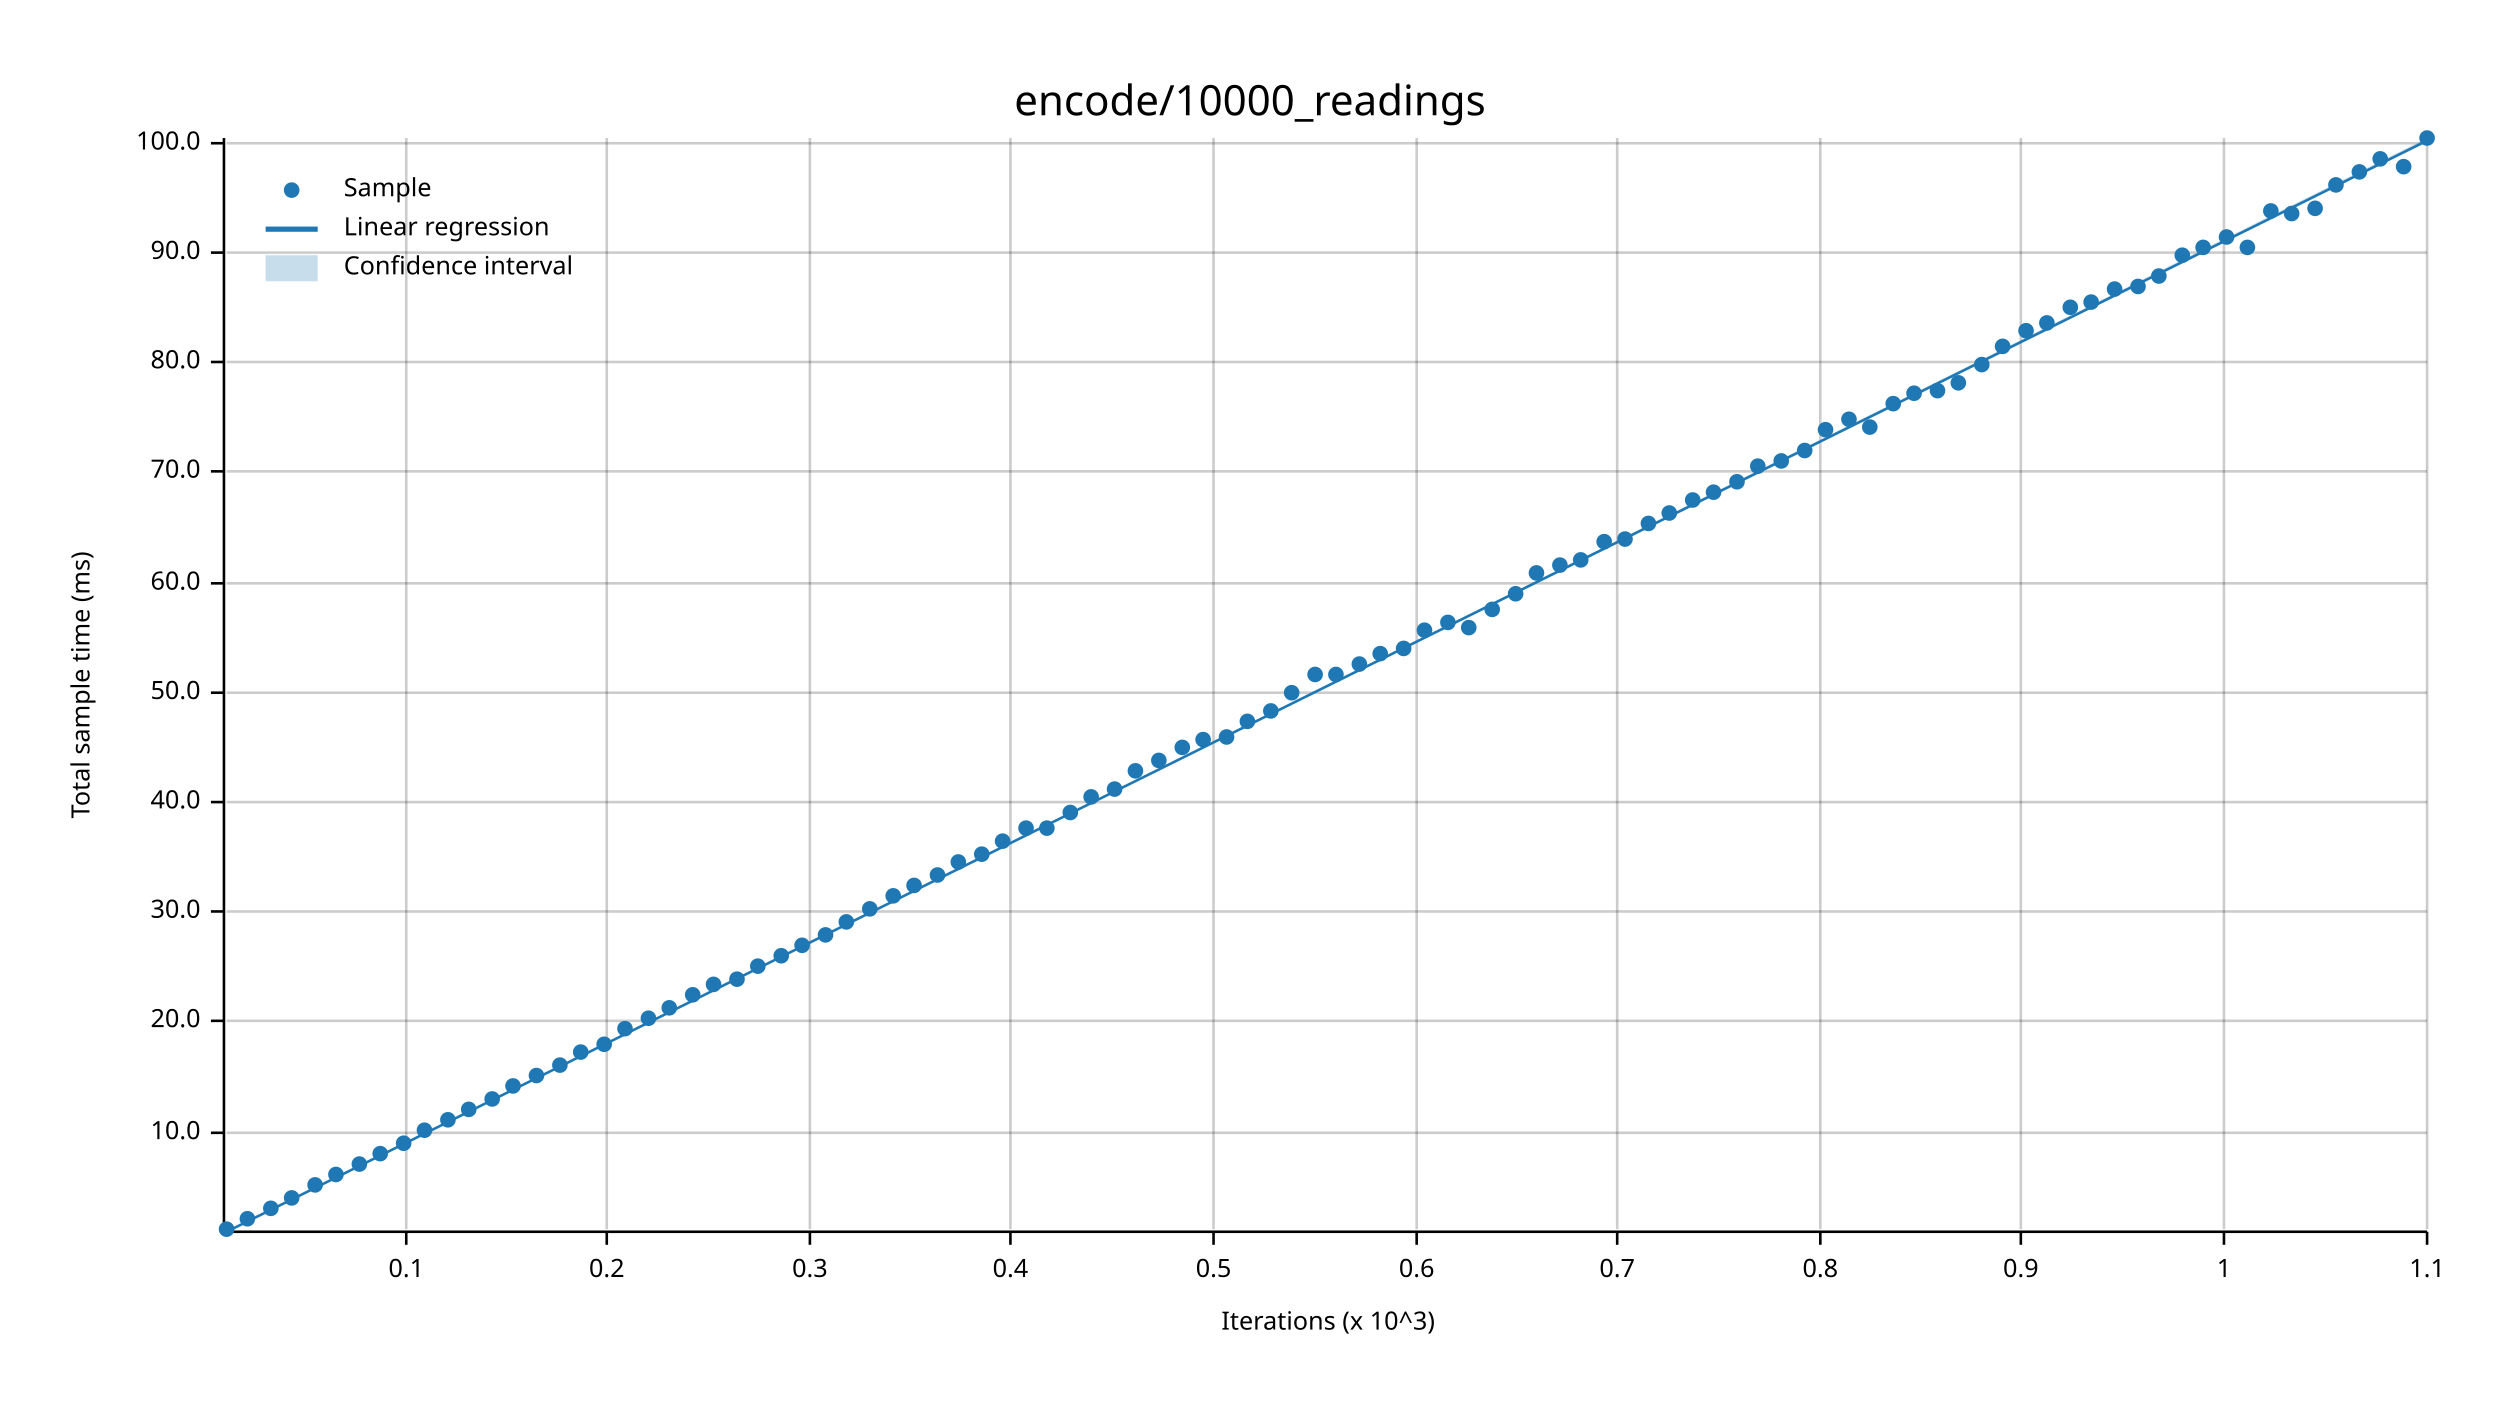
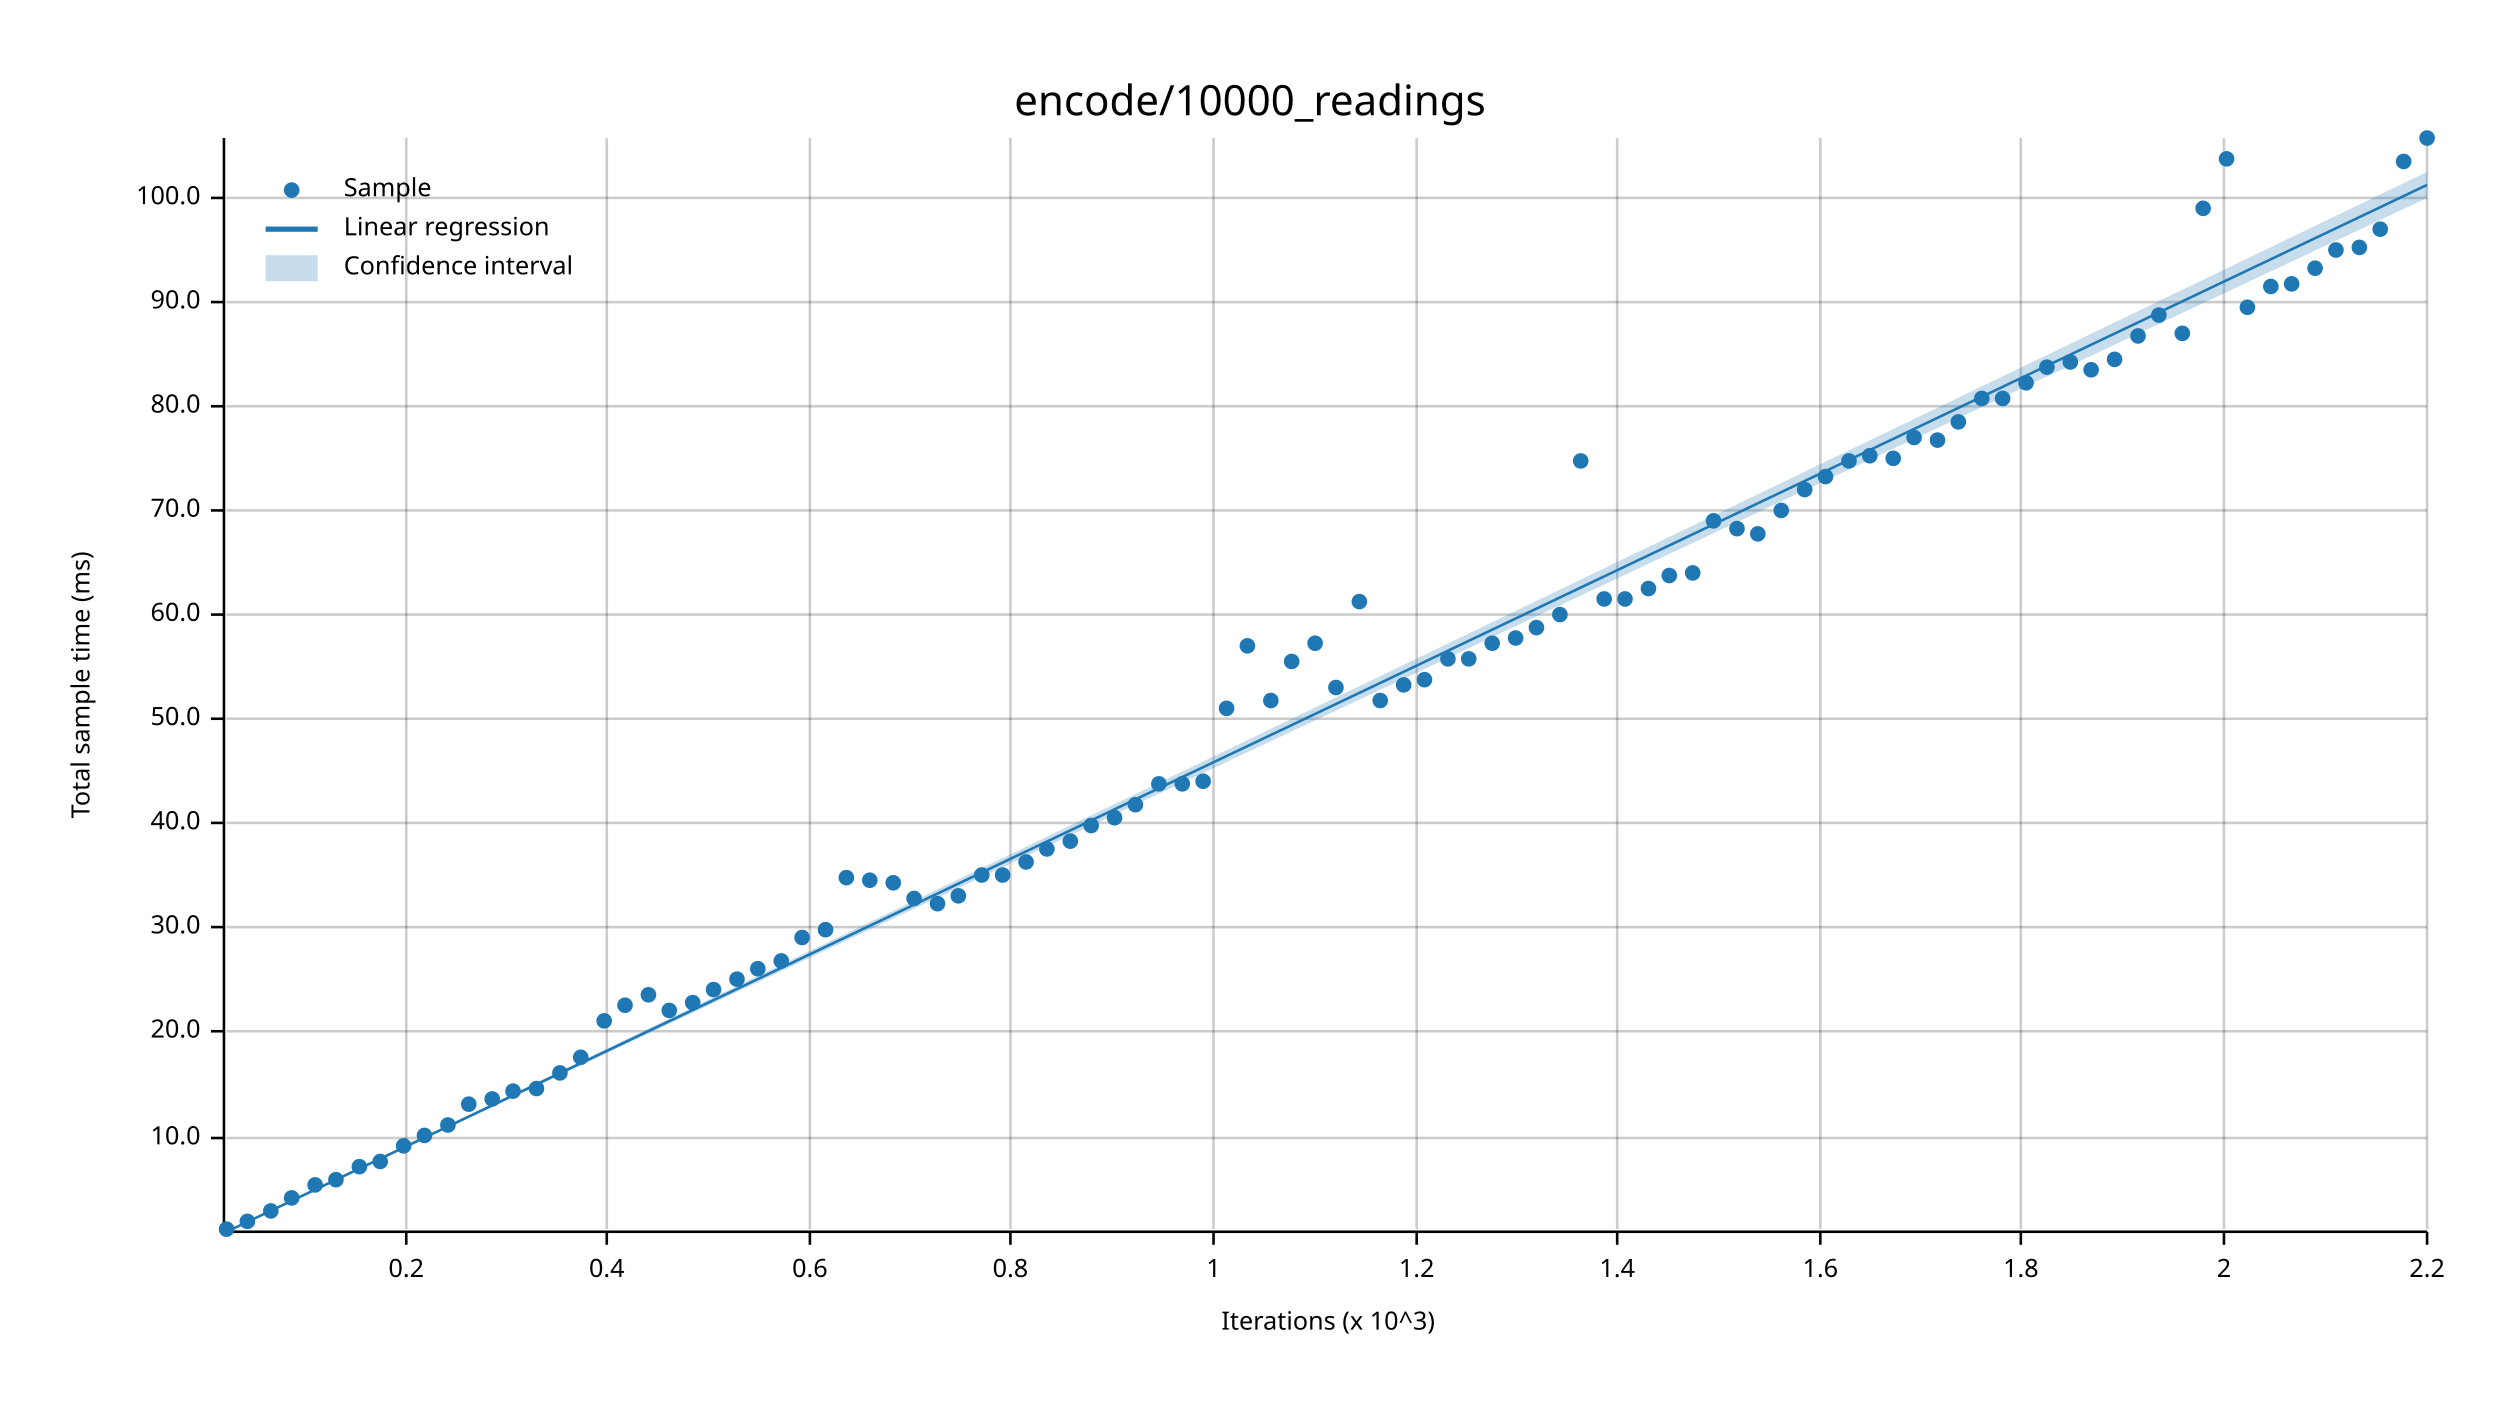
<svg xmlns="http://www.w3.org/2000/svg" width="960" height="540" viewBox="0 0 960 540">
  <text x="480" y="32" dy="0.76em" text-anchor="middle" font-family="sans-serif" font-size="16.129" opacity="1" fill="#000000">
encode/10000_readings
</text>
  <text x="27" y="263" dy="0.76em" text-anchor="middle" font-family="sans-serif" font-size="9.677" opacity="1" fill="#000000" transform="rotate(270, 27, 263)">
Total sample time (ms)
</text>
  <text x="510" y="513" dy="-0.5ex" text-anchor="middle" font-family="sans-serif" font-size="9.677" opacity="1" fill="#000000">
Iterations (x 10^3)
</text>
  <line opacity="0.2" stroke="#000000" stroke-width="1" x1="156" y1="472" x2="156" y2="53" />
  <line opacity="0.2" stroke="#000000" stroke-width="1" x1="233" y1="472" x2="233" y2="53" />
  <line opacity="0.2" stroke="#000000" stroke-width="1" x1="311" y1="472" x2="311" y2="53" />
  <line opacity="0.2" stroke="#000000" stroke-width="1" x1="388" y1="472" x2="388" y2="53" />
  <line opacity="0.2" stroke="#000000" stroke-width="1" x1="466" y1="472" x2="466" y2="53" />
  <line opacity="0.2" stroke="#000000" stroke-width="1" x1="544" y1="472" x2="544" y2="53" />
  <line opacity="0.2" stroke="#000000" stroke-width="1" x1="621" y1="472" x2="621" y2="53" />
  <line opacity="0.2" stroke="#000000" stroke-width="1" x1="699" y1="472" x2="699" y2="53" />
  <line opacity="0.2" stroke="#000000" stroke-width="1" x1="776" y1="472" x2="776" y2="53" />
  <line opacity="0.2" stroke="#000000" stroke-width="1" x1="854" y1="472" x2="854" y2="53" />
  <line opacity="0.2" stroke="#000000" stroke-width="1" x1="932" y1="472" x2="932" y2="53" />
-   <line opacity="0.2" stroke="#000000" stroke-width="1" x1="87" y1="435" x2="932" y2="435" />
-   <line opacity="0.2" stroke="#000000" stroke-width="1" x1="87" y1="392" x2="932" y2="392" />
-   <line opacity="0.2" stroke="#000000" stroke-width="1" x1="87" y1="350" x2="932" y2="350" />
-   <line opacity="0.2" stroke="#000000" stroke-width="1" x1="87" y1="308" x2="932" y2="308" />
-   <line opacity="0.2" stroke="#000000" stroke-width="1" x1="87" y1="266" x2="932" y2="266" />
-   <line opacity="0.2" stroke="#000000" stroke-width="1" x1="87" y1="224" x2="932" y2="224" />
-   <line opacity="0.2" stroke="#000000" stroke-width="1" x1="87" y1="181" x2="932" y2="181" />
-   <line opacity="0.2" stroke="#000000" stroke-width="1" x1="87" y1="139" x2="932" y2="139" />
-   <line opacity="0.2" stroke="#000000" stroke-width="1" x1="87" y1="97" x2="932" y2="97" />
-   <line opacity="0.2" stroke="#000000" stroke-width="1" x1="87" y1="55" x2="932" y2="55" />
+   <line opacity="0.2" stroke="#000000" stroke-width="1" x1="87" y1="437" x2="932" y2="437" />
+   <line opacity="0.2" stroke="#000000" stroke-width="1" x1="87" y1="396" x2="932" y2="396" />
+   <line opacity="0.2" stroke="#000000" stroke-width="1" x1="87" y1="356" x2="932" y2="356" />
+   <line opacity="0.2" stroke="#000000" stroke-width="1" x1="87" y1="316" x2="932" y2="316" />
+   <line opacity="0.2" stroke="#000000" stroke-width="1" x1="87" y1="276" x2="932" y2="276" />
+   <line opacity="0.2" stroke="#000000" stroke-width="1" x1="87" y1="236" x2="932" y2="236" />
+   <line opacity="0.2" stroke="#000000" stroke-width="1" x1="87" y1="196" x2="932" y2="196" />
+   <line opacity="0.2" stroke="#000000" stroke-width="1" x1="87" y1="156" x2="932" y2="156" />
+   <line opacity="0.2" stroke="#000000" stroke-width="1" x1="87" y1="116" x2="932" y2="116" />
+   <line opacity="0.2" stroke="#000000" stroke-width="1" x1="87" y1="76" x2="932" y2="76" />
  <polyline fill="none" opacity="1" stroke="#000000" stroke-width="1" points="86,53 86,472 " />
-   <text x="77" y="435" dy="0.5ex" text-anchor="end" font-family="sans-serif" font-size="9.677" opacity="1" fill="#000000">
+   <text x="77" y="437" dy="0.5ex" text-anchor="end" font-family="sans-serif" font-size="9.677" opacity="1" fill="#000000">
10.0
</text>
-   <polyline fill="none" opacity="1" stroke="#000000" stroke-width="1" points="81,435 86,435 " />
-   <text x="77" y="392" dy="0.5ex" text-anchor="end" font-family="sans-serif" font-size="9.677" opacity="1" fill="#000000">
+   <polyline fill="none" opacity="1" stroke="#000000" stroke-width="1" points="81,437 86,437 " />
+   <text x="77" y="396" dy="0.5ex" text-anchor="end" font-family="sans-serif" font-size="9.677" opacity="1" fill="#000000">
20.0
</text>
-   <polyline fill="none" opacity="1" stroke="#000000" stroke-width="1" points="81,392 86,392 " />
-   <text x="77" y="350" dy="0.5ex" text-anchor="end" font-family="sans-serif" font-size="9.677" opacity="1" fill="#000000">
+   <polyline fill="none" opacity="1" stroke="#000000" stroke-width="1" points="81,396 86,396 " />
+   <text x="77" y="356" dy="0.5ex" text-anchor="end" font-family="sans-serif" font-size="9.677" opacity="1" fill="#000000">
30.0
</text>
-   <polyline fill="none" opacity="1" stroke="#000000" stroke-width="1" points="81,350 86,350 " />
-   <text x="77" y="308" dy="0.5ex" text-anchor="end" font-family="sans-serif" font-size="9.677" opacity="1" fill="#000000">
+   <polyline fill="none" opacity="1" stroke="#000000" stroke-width="1" points="81,356 86,356 " />
+   <text x="77" y="316" dy="0.5ex" text-anchor="end" font-family="sans-serif" font-size="9.677" opacity="1" fill="#000000">
40.0
</text>
-   <polyline fill="none" opacity="1" stroke="#000000" stroke-width="1" points="81,308 86,308 " />
-   <text x="77" y="266" dy="0.5ex" text-anchor="end" font-family="sans-serif" font-size="9.677" opacity="1" fill="#000000">
+   <polyline fill="none" opacity="1" stroke="#000000" stroke-width="1" points="81,316 86,316 " />
+   <text x="77" y="276" dy="0.5ex" text-anchor="end" font-family="sans-serif" font-size="9.677" opacity="1" fill="#000000">
50.0
</text>
-   <polyline fill="none" opacity="1" stroke="#000000" stroke-width="1" points="81,266 86,266 " />
-   <text x="77" y="224" dy="0.5ex" text-anchor="end" font-family="sans-serif" font-size="9.677" opacity="1" fill="#000000">
+   <polyline fill="none" opacity="1" stroke="#000000" stroke-width="1" points="81,276 86,276 " />
+   <text x="77" y="236" dy="0.5ex" text-anchor="end" font-family="sans-serif" font-size="9.677" opacity="1" fill="#000000">
60.0
</text>
-   <polyline fill="none" opacity="1" stroke="#000000" stroke-width="1" points="81,224 86,224 " />
-   <text x="77" y="181" dy="0.5ex" text-anchor="end" font-family="sans-serif" font-size="9.677" opacity="1" fill="#000000">
+   <polyline fill="none" opacity="1" stroke="#000000" stroke-width="1" points="81,236 86,236 " />
+   <text x="77" y="196" dy="0.5ex" text-anchor="end" font-family="sans-serif" font-size="9.677" opacity="1" fill="#000000">
70.0
</text>
-   <polyline fill="none" opacity="1" stroke="#000000" stroke-width="1" points="81,181 86,181 " />
-   <text x="77" y="139" dy="0.5ex" text-anchor="end" font-family="sans-serif" font-size="9.677" opacity="1" fill="#000000">
+   <polyline fill="none" opacity="1" stroke="#000000" stroke-width="1" points="81,196 86,196 " />
+   <text x="77" y="156" dy="0.5ex" text-anchor="end" font-family="sans-serif" font-size="9.677" opacity="1" fill="#000000">
80.0
</text>
-   <polyline fill="none" opacity="1" stroke="#000000" stroke-width="1" points="81,139 86,139 " />
-   <text x="77" y="97" dy="0.5ex" text-anchor="end" font-family="sans-serif" font-size="9.677" opacity="1" fill="#000000">
+   <polyline fill="none" opacity="1" stroke="#000000" stroke-width="1" points="81,156 86,156 " />
+   <text x="77" y="116" dy="0.5ex" text-anchor="end" font-family="sans-serif" font-size="9.677" opacity="1" fill="#000000">
90.0
</text>
-   <polyline fill="none" opacity="1" stroke="#000000" stroke-width="1" points="81,97 86,97 " />
-   <text x="77" y="55" dy="0.5ex" text-anchor="end" font-family="sans-serif" font-size="9.677" opacity="1" fill="#000000">
+   <polyline fill="none" opacity="1" stroke="#000000" stroke-width="1" points="81,116 86,116 " />
+   <text x="77" y="76" dy="0.5ex" text-anchor="end" font-family="sans-serif" font-size="9.677" opacity="1" fill="#000000">
100.0
</text>
-   <polyline fill="none" opacity="1" stroke="#000000" stroke-width="1" points="81,55 86,55 " />
+   <polyline fill="none" opacity="1" stroke="#000000" stroke-width="1" points="81,76 86,76 " />
  <polyline fill="none" opacity="1" stroke="#000000" stroke-width="1" points="87,473 932,473 " />
  <text x="156" y="483" dy="0.76em" text-anchor="middle" font-family="sans-serif" font-size="9.677" opacity="1" fill="#000000">
- 0.1
+ 0.2
</text>
  <polyline fill="none" opacity="1" stroke="#000000" stroke-width="1" points="156,473 156,478 " />
  <text x="233" y="483" dy="0.76em" text-anchor="middle" font-family="sans-serif" font-size="9.677" opacity="1" fill="#000000">
- 0.2
+ 0.4
</text>
  <polyline fill="none" opacity="1" stroke="#000000" stroke-width="1" points="233,473 233,478 " />
  <text x="311" y="483" dy="0.76em" text-anchor="middle" font-family="sans-serif" font-size="9.677" opacity="1" fill="#000000">
- 0.3
+ 0.6
</text>
  <polyline fill="none" opacity="1" stroke="#000000" stroke-width="1" points="311,473 311,478 " />
  <text x="388" y="483" dy="0.76em" text-anchor="middle" font-family="sans-serif" font-size="9.677" opacity="1" fill="#000000">
- 0.4
+ 0.8
</text>
  <polyline fill="none" opacity="1" stroke="#000000" stroke-width="1" points="388,473 388,478 " />
  <text x="466" y="483" dy="0.76em" text-anchor="middle" font-family="sans-serif" font-size="9.677" opacity="1" fill="#000000">
- 0.5
+ 1
</text>
  <polyline fill="none" opacity="1" stroke="#000000" stroke-width="1" points="466,473 466,478 " />
  <text x="544" y="483" dy="0.76em" text-anchor="middle" font-family="sans-serif" font-size="9.677" opacity="1" fill="#000000">
- 0.6
+ 1.2
</text>
  <polyline fill="none" opacity="1" stroke="#000000" stroke-width="1" points="544,473 544,478 " />
  <text x="621" y="483" dy="0.76em" text-anchor="middle" font-family="sans-serif" font-size="9.677" opacity="1" fill="#000000">
- 0.7
+ 1.4
</text>
  <polyline fill="none" opacity="1" stroke="#000000" stroke-width="1" points="621,473 621,478 " />
  <text x="699" y="483" dy="0.76em" text-anchor="middle" font-family="sans-serif" font-size="9.677" opacity="1" fill="#000000">
- 0.8
+ 1.6
</text>
  <polyline fill="none" opacity="1" stroke="#000000" stroke-width="1" points="699,473 699,478 " />
  <text x="776" y="483" dy="0.76em" text-anchor="middle" font-family="sans-serif" font-size="9.677" opacity="1" fill="#000000">
- 0.9
+ 1.8
</text>
  <polyline fill="none" opacity="1" stroke="#000000" stroke-width="1" points="776,473 776,478 " />
  <text x="854" y="483" dy="0.76em" text-anchor="middle" font-family="sans-serif" font-size="9.677" opacity="1" fill="#000000">
- 1
+ 2
</text>
  <polyline fill="none" opacity="1" stroke="#000000" stroke-width="1" points="854,473 854,478 " />
  <text x="932" y="483" dy="0.76em" text-anchor="middle" font-family="sans-serif" font-size="9.677" opacity="1" fill="#000000">
- 1.1
+ 2.2
</text>
  <polyline fill="none" opacity="1" stroke="#000000" stroke-width="1" points="932,473 932,478 " />
  <circle cx="87" cy="472" r="3" opacity="1" fill="#1F78B4" stroke="none" stroke-width="1" />
-   <circle cx="95" cy="468" r="3" opacity="1" fill="#1F78B4" stroke="none" stroke-width="1" />
-   <circle cx="104" cy="464" r="3" opacity="1" fill="#1F78B4" stroke="none" stroke-width="1" />
+   <circle cx="95" cy="469" r="3" opacity="1" fill="#1F78B4" stroke="none" stroke-width="1" />
+   <circle cx="104" cy="465" r="3" opacity="1" fill="#1F78B4" stroke="none" stroke-width="1" />
  <circle cx="112" cy="460" r="3" opacity="1" fill="#1F78B4" stroke="none" stroke-width="1" />
  <circle cx="121" cy="455" r="3" opacity="1" fill="#1F78B4" stroke="none" stroke-width="1" />
-   <circle cx="129" cy="451" r="3" opacity="1" fill="#1F78B4" stroke="none" stroke-width="1" />
-   <circle cx="138" cy="447" r="3" opacity="1" fill="#1F78B4" stroke="none" stroke-width="1" />
-   <circle cx="146" cy="443" r="3" opacity="1" fill="#1F78B4" stroke="none" stroke-width="1" />
-   <circle cx="155" cy="439" r="3" opacity="1" fill="#1F78B4" stroke="none" stroke-width="1" />
-   <circle cx="163" cy="434" r="3" opacity="1" fill="#1F78B4" stroke="none" stroke-width="1" />
-   <circle cx="172" cy="430" r="3" opacity="1" fill="#1F78B4" stroke="none" stroke-width="1" />
-   <circle cx="180" cy="426" r="3" opacity="1" fill="#1F78B4" stroke="none" stroke-width="1" />
+   <circle cx="129" cy="453" r="3" opacity="1" fill="#1F78B4" stroke="none" stroke-width="1" />
+   <circle cx="138" cy="448" r="3" opacity="1" fill="#1F78B4" stroke="none" stroke-width="1" />
+   <circle cx="146" cy="446" r="3" opacity="1" fill="#1F78B4" stroke="none" stroke-width="1" />
+   <circle cx="155" cy="440" r="3" opacity="1" fill="#1F78B4" stroke="none" stroke-width="1" />
+   <circle cx="163" cy="436" r="3" opacity="1" fill="#1F78B4" stroke="none" stroke-width="1" />
+   <circle cx="172" cy="432" r="3" opacity="1" fill="#1F78B4" stroke="none" stroke-width="1" />
+   <circle cx="180" cy="424" r="3" opacity="1" fill="#1F78B4" stroke="none" stroke-width="1" />
  <circle cx="189" cy="422" r="3" opacity="1" fill="#1F78B4" stroke="none" stroke-width="1" />
-   <circle cx="197" cy="417" r="3" opacity="1" fill="#1F78B4" stroke="none" stroke-width="1" />
-   <circle cx="206" cy="413" r="3" opacity="1" fill="#1F78B4" stroke="none" stroke-width="1" />
-   <circle cx="215" cy="409" r="3" opacity="1" fill="#1F78B4" stroke="none" stroke-width="1" />
-   <circle cx="223" cy="404" r="3" opacity="1" fill="#1F78B4" stroke="none" stroke-width="1" />
-   <circle cx="232" cy="401" r="3" opacity="1" fill="#1F78B4" stroke="none" stroke-width="1" />
-   <circle cx="240" cy="395" r="3" opacity="1" fill="#1F78B4" stroke="none" stroke-width="1" />
-   <circle cx="249" cy="391" r="3" opacity="1" fill="#1F78B4" stroke="none" stroke-width="1" />
-   <circle cx="257" cy="387" r="3" opacity="1" fill="#1F78B4" stroke="none" stroke-width="1" />
-   <circle cx="266" cy="382" r="3" opacity="1" fill="#1F78B4" stroke="none" stroke-width="1" />
-   <circle cx="274" cy="378" r="3" opacity="1" fill="#1F78B4" stroke="none" stroke-width="1" />
+   <circle cx="197" cy="419" r="3" opacity="1" fill="#1F78B4" stroke="none" stroke-width="1" />
+   <circle cx="206" cy="418" r="3" opacity="1" fill="#1F78B4" stroke="none" stroke-width="1" />
+   <circle cx="215" cy="412" r="3" opacity="1" fill="#1F78B4" stroke="none" stroke-width="1" />
+   <circle cx="223" cy="406" r="3" opacity="1" fill="#1F78B4" stroke="none" stroke-width="1" />
+   <circle cx="232" cy="392" r="3" opacity="1" fill="#1F78B4" stroke="none" stroke-width="1" />
+   <circle cx="240" cy="386" r="3" opacity="1" fill="#1F78B4" stroke="none" stroke-width="1" />
+   <circle cx="249" cy="382" r="3" opacity="1" fill="#1F78B4" stroke="none" stroke-width="1" />
+   <circle cx="257" cy="388" r="3" opacity="1" fill="#1F78B4" stroke="none" stroke-width="1" />
+   <circle cx="266" cy="385" r="3" opacity="1" fill="#1F78B4" stroke="none" stroke-width="1" />
+   <circle cx="274" cy="380" r="3" opacity="1" fill="#1F78B4" stroke="none" stroke-width="1" />
  <circle cx="283" cy="376" r="3" opacity="1" fill="#1F78B4" stroke="none" stroke-width="1" />
-   <circle cx="291" cy="371" r="3" opacity="1" fill="#1F78B4" stroke="none" stroke-width="1" />
-   <circle cx="300" cy="367" r="3" opacity="1" fill="#1F78B4" stroke="none" stroke-width="1" />
-   <circle cx="308" cy="363" r="3" opacity="1" fill="#1F78B4" stroke="none" stroke-width="1" />
-   <circle cx="317" cy="359" r="3" opacity="1" fill="#1F78B4" stroke="none" stroke-width="1" />
-   <circle cx="325" cy="354" r="3" opacity="1" fill="#1F78B4" stroke="none" stroke-width="1" />
-   <circle cx="334" cy="349" r="3" opacity="1" fill="#1F78B4" stroke="none" stroke-width="1" />
-   <circle cx="343" cy="344" r="3" opacity="1" fill="#1F78B4" stroke="none" stroke-width="1" />
-   <circle cx="351" cy="340" r="3" opacity="1" fill="#1F78B4" stroke="none" stroke-width="1" />
-   <circle cx="360" cy="336" r="3" opacity="1" fill="#1F78B4" stroke="none" stroke-width="1" />
-   <circle cx="368" cy="331" r="3" opacity="1" fill="#1F78B4" stroke="none" stroke-width="1" />
-   <circle cx="377" cy="328" r="3" opacity="1" fill="#1F78B4" stroke="none" stroke-width="1" />
-   <circle cx="385" cy="323" r="3" opacity="1" fill="#1F78B4" stroke="none" stroke-width="1" />
-   <circle cx="394" cy="318" r="3" opacity="1" fill="#1F78B4" stroke="none" stroke-width="1" />
-   <circle cx="402" cy="318" r="3" opacity="1" fill="#1F78B4" stroke="none" stroke-width="1" />
-   <circle cx="411" cy="312" r="3" opacity="1" fill="#1F78B4" stroke="none" stroke-width="1" />
-   <circle cx="419" cy="306" r="3" opacity="1" fill="#1F78B4" stroke="none" stroke-width="1" />
-   <circle cx="428" cy="303" r="3" opacity="1" fill="#1F78B4" stroke="none" stroke-width="1" />
-   <circle cx="436" cy="296" r="3" opacity="1" fill="#1F78B4" stroke="none" stroke-width="1" />
-   <circle cx="445" cy="292" r="3" opacity="1" fill="#1F78B4" stroke="none" stroke-width="1" />
-   <circle cx="454" cy="287" r="3" opacity="1" fill="#1F78B4" stroke="none" stroke-width="1" />
-   <circle cx="462" cy="284" r="3" opacity="1" fill="#1F78B4" stroke="none" stroke-width="1" />
-   <circle cx="471" cy="283" r="3" opacity="1" fill="#1F78B4" stroke="none" stroke-width="1" />
-   <circle cx="479" cy="277" r="3" opacity="1" fill="#1F78B4" stroke="none" stroke-width="1" />
-   <circle cx="488" cy="273" r="3" opacity="1" fill="#1F78B4" stroke="none" stroke-width="1" />
-   <circle cx="496" cy="266" r="3" opacity="1" fill="#1F78B4" stroke="none" stroke-width="1" />
-   <circle cx="505" cy="259" r="3" opacity="1" fill="#1F78B4" stroke="none" stroke-width="1" />
-   <circle cx="513" cy="259" r="3" opacity="1" fill="#1F78B4" stroke="none" stroke-width="1" />
-   <circle cx="522" cy="255" r="3" opacity="1" fill="#1F78B4" stroke="none" stroke-width="1" />
-   <circle cx="530" cy="251" r="3" opacity="1" fill="#1F78B4" stroke="none" stroke-width="1" />
-   <circle cx="539" cy="249" r="3" opacity="1" fill="#1F78B4" stroke="none" stroke-width="1" />
-   <circle cx="547" cy="242" r="3" opacity="1" fill="#1F78B4" stroke="none" stroke-width="1" />
-   <circle cx="556" cy="239" r="3" opacity="1" fill="#1F78B4" stroke="none" stroke-width="1" />
-   <circle cx="564" cy="241" r="3" opacity="1" fill="#1F78B4" stroke="none" stroke-width="1" />
-   <circle cx="573" cy="234" r="3" opacity="1" fill="#1F78B4" stroke="none" stroke-width="1" />
-   <circle cx="582" cy="228" r="3" opacity="1" fill="#1F78B4" stroke="none" stroke-width="1" />
-   <circle cx="590" cy="220" r="3" opacity="1" fill="#1F78B4" stroke="none" stroke-width="1" />
-   <circle cx="599" cy="217" r="3" opacity="1" fill="#1F78B4" stroke="none" stroke-width="1" />
-   <circle cx="607" cy="215" r="3" opacity="1" fill="#1F78B4" stroke="none" stroke-width="1" />
-   <circle cx="616" cy="208" r="3" opacity="1" fill="#1F78B4" stroke="none" stroke-width="1" />
-   <circle cx="624" cy="207" r="3" opacity="1" fill="#1F78B4" stroke="none" stroke-width="1" />
-   <circle cx="633" cy="201" r="3" opacity="1" fill="#1F78B4" stroke="none" stroke-width="1" />
-   <circle cx="641" cy="197" r="3" opacity="1" fill="#1F78B4" stroke="none" stroke-width="1" />
-   <circle cx="650" cy="192" r="3" opacity="1" fill="#1F78B4" stroke="none" stroke-width="1" />
-   <circle cx="658" cy="189" r="3" opacity="1" fill="#1F78B4" stroke="none" stroke-width="1" />
-   <circle cx="667" cy="185" r="3" opacity="1" fill="#1F78B4" stroke="none" stroke-width="1" />
-   <circle cx="675" cy="179" r="3" opacity="1" fill="#1F78B4" stroke="none" stroke-width="1" />
-   <circle cx="684" cy="177" r="3" opacity="1" fill="#1F78B4" stroke="none" stroke-width="1" />
-   <circle cx="693" cy="173" r="3" opacity="1" fill="#1F78B4" stroke="none" stroke-width="1" />
-   <circle cx="701" cy="165" r="3" opacity="1" fill="#1F78B4" stroke="none" stroke-width="1" />
-   <circle cx="710" cy="161" r="3" opacity="1" fill="#1F78B4" stroke="none" stroke-width="1" />
-   <circle cx="718" cy="164" r="3" opacity="1" fill="#1F78B4" stroke="none" stroke-width="1" />
-   <circle cx="727" cy="155" r="3" opacity="1" fill="#1F78B4" stroke="none" stroke-width="1" />
-   <circle cx="735" cy="151" r="3" opacity="1" fill="#1F78B4" stroke="none" stroke-width="1" />
-   <circle cx="744" cy="150" r="3" opacity="1" fill="#1F78B4" stroke="none" stroke-width="1" />
-   <circle cx="752" cy="147" r="3" opacity="1" fill="#1F78B4" stroke="none" stroke-width="1" />
-   <circle cx="761" cy="140" r="3" opacity="1" fill="#1F78B4" stroke="none" stroke-width="1" />
-   <circle cx="769" cy="133" r="3" opacity="1" fill="#1F78B4" stroke="none" stroke-width="1" />
-   <circle cx="778" cy="127" r="3" opacity="1" fill="#1F78B4" stroke="none" stroke-width="1" />
-   <circle cx="786" cy="124" r="3" opacity="1" fill="#1F78B4" stroke="none" stroke-width="1" />
-   <circle cx="795" cy="118" r="3" opacity="1" fill="#1F78B4" stroke="none" stroke-width="1" />
-   <circle cx="803" cy="116" r="3" opacity="1" fill="#1F78B4" stroke="none" stroke-width="1" />
-   <circle cx="812" cy="111" r="3" opacity="1" fill="#1F78B4" stroke="none" stroke-width="1" />
-   <circle cx="821" cy="110" r="3" opacity="1" fill="#1F78B4" stroke="none" stroke-width="1" />
-   <circle cx="829" cy="106" r="3" opacity="1" fill="#1F78B4" stroke="none" stroke-width="1" />
-   <circle cx="838" cy="98" r="3" opacity="1" fill="#1F78B4" stroke="none" stroke-width="1" />
-   <circle cx="846" cy="95" r="3" opacity="1" fill="#1F78B4" stroke="none" stroke-width="1" />
-   <circle cx="855" cy="91" r="3" opacity="1" fill="#1F78B4" stroke="none" stroke-width="1" />
-   <circle cx="863" cy="95" r="3" opacity="1" fill="#1F78B4" stroke="none" stroke-width="1" />
-   <circle cx="872" cy="81" r="3" opacity="1" fill="#1F78B4" stroke="none" stroke-width="1" />
-   <circle cx="880" cy="82" r="3" opacity="1" fill="#1F78B4" stroke="none" stroke-width="1" />
-   <circle cx="889" cy="80" r="3" opacity="1" fill="#1F78B4" stroke="none" stroke-width="1" />
-   <circle cx="897" cy="71" r="3" opacity="1" fill="#1F78B4" stroke="none" stroke-width="1" />
-   <circle cx="906" cy="66" r="3" opacity="1" fill="#1F78B4" stroke="none" stroke-width="1" />
-   <circle cx="914" cy="61" r="3" opacity="1" fill="#1F78B4" stroke="none" stroke-width="1" />
-   <circle cx="923" cy="64" r="3" opacity="1" fill="#1F78B4" stroke="none" stroke-width="1" />
+   <circle cx="291" cy="372" r="3" opacity="1" fill="#1F78B4" stroke="none" stroke-width="1" />
+   <circle cx="300" cy="369" r="3" opacity="1" fill="#1F78B4" stroke="none" stroke-width="1" />
+   <circle cx="308" cy="360" r="3" opacity="1" fill="#1F78B4" stroke="none" stroke-width="1" />
+   <circle cx="317" cy="357" r="3" opacity="1" fill="#1F78B4" stroke="none" stroke-width="1" />
+   <circle cx="325" cy="337" r="3" opacity="1" fill="#1F78B4" stroke="none" stroke-width="1" />
+   <circle cx="334" cy="338" r="3" opacity="1" fill="#1F78B4" stroke="none" stroke-width="1" />
+   <circle cx="343" cy="339" r="3" opacity="1" fill="#1F78B4" stroke="none" stroke-width="1" />
+   <circle cx="351" cy="345" r="3" opacity="1" fill="#1F78B4" stroke="none" stroke-width="1" />
+   <circle cx="360" cy="347" r="3" opacity="1" fill="#1F78B4" stroke="none" stroke-width="1" />
+   <circle cx="368" cy="344" r="3" opacity="1" fill="#1F78B4" stroke="none" stroke-width="1" />
+   <circle cx="377" cy="336" r="3" opacity="1" fill="#1F78B4" stroke="none" stroke-width="1" />
+   <circle cx="385" cy="336" r="3" opacity="1" fill="#1F78B4" stroke="none" stroke-width="1" />
+   <circle cx="394" cy="331" r="3" opacity="1" fill="#1F78B4" stroke="none" stroke-width="1" />
+   <circle cx="402" cy="326" r="3" opacity="1" fill="#1F78B4" stroke="none" stroke-width="1" />
+   <circle cx="411" cy="323" r="3" opacity="1" fill="#1F78B4" stroke="none" stroke-width="1" />
+   <circle cx="419" cy="317" r="3" opacity="1" fill="#1F78B4" stroke="none" stroke-width="1" />
+   <circle cx="428" cy="314" r="3" opacity="1" fill="#1F78B4" stroke="none" stroke-width="1" />
+   <circle cx="436" cy="309" r="3" opacity="1" fill="#1F78B4" stroke="none" stroke-width="1" />
+   <circle cx="445" cy="301" r="3" opacity="1" fill="#1F78B4" stroke="none" stroke-width="1" />
+   <circle cx="454" cy="301" r="3" opacity="1" fill="#1F78B4" stroke="none" stroke-width="1" />
+   <circle cx="462" cy="300" r="3" opacity="1" fill="#1F78B4" stroke="none" stroke-width="1" />
+   <circle cx="471" cy="272" r="3" opacity="1" fill="#1F78B4" stroke="none" stroke-width="1" />
+   <circle cx="479" cy="248" r="3" opacity="1" fill="#1F78B4" stroke="none" stroke-width="1" />
+   <circle cx="488" cy="269" r="3" opacity="1" fill="#1F78B4" stroke="none" stroke-width="1" />
+   <circle cx="496" cy="254" r="3" opacity="1" fill="#1F78B4" stroke="none" stroke-width="1" />
+   <circle cx="505" cy="247" r="3" opacity="1" fill="#1F78B4" stroke="none" stroke-width="1" />
+   <circle cx="513" cy="264" r="3" opacity="1" fill="#1F78B4" stroke="none" stroke-width="1" />
+   <circle cx="522" cy="231" r="3" opacity="1" fill="#1F78B4" stroke="none" stroke-width="1" />
+   <circle cx="530" cy="269" r="3" opacity="1" fill="#1F78B4" stroke="none" stroke-width="1" />
+   <circle cx="539" cy="263" r="3" opacity="1" fill="#1F78B4" stroke="none" stroke-width="1" />
+   <circle cx="547" cy="261" r="3" opacity="1" fill="#1F78B4" stroke="none" stroke-width="1" />
+   <circle cx="556" cy="253" r="3" opacity="1" fill="#1F78B4" stroke="none" stroke-width="1" />
+   <circle cx="564" cy="253" r="3" opacity="1" fill="#1F78B4" stroke="none" stroke-width="1" />
+   <circle cx="573" cy="247" r="3" opacity="1" fill="#1F78B4" stroke="none" stroke-width="1" />
+   <circle cx="582" cy="245" r="3" opacity="1" fill="#1F78B4" stroke="none" stroke-width="1" />
+   <circle cx="590" cy="241" r="3" opacity="1" fill="#1F78B4" stroke="none" stroke-width="1" />
+   <circle cx="599" cy="236" r="3" opacity="1" fill="#1F78B4" stroke="none" stroke-width="1" />
+   <circle cx="607" cy="177" r="3" opacity="1" fill="#1F78B4" stroke="none" stroke-width="1" />
+   <circle cx="616" cy="230" r="3" opacity="1" fill="#1F78B4" stroke="none" stroke-width="1" />
+   <circle cx="624" cy="230" r="3" opacity="1" fill="#1F78B4" stroke="none" stroke-width="1" />
+   <circle cx="633" cy="226" r="3" opacity="1" fill="#1F78B4" stroke="none" stroke-width="1" />
+   <circle cx="641" cy="221" r="3" opacity="1" fill="#1F78B4" stroke="none" stroke-width="1" />
+   <circle cx="650" cy="220" r="3" opacity="1" fill="#1F78B4" stroke="none" stroke-width="1" />
+   <circle cx="658" cy="200" r="3" opacity="1" fill="#1F78B4" stroke="none" stroke-width="1" />
+   <circle cx="667" cy="203" r="3" opacity="1" fill="#1F78B4" stroke="none" stroke-width="1" />
+   <circle cx="675" cy="205" r="3" opacity="1" fill="#1F78B4" stroke="none" stroke-width="1" />
+   <circle cx="684" cy="196" r="3" opacity="1" fill="#1F78B4" stroke="none" stroke-width="1" />
+   <circle cx="693" cy="188" r="3" opacity="1" fill="#1F78B4" stroke="none" stroke-width="1" />
+   <circle cx="701" cy="183" r="3" opacity="1" fill="#1F78B4" stroke="none" stroke-width="1" />
+   <circle cx="710" cy="177" r="3" opacity="1" fill="#1F78B4" stroke="none" stroke-width="1" />
+   <circle cx="718" cy="175" r="3" opacity="1" fill="#1F78B4" stroke="none" stroke-width="1" />
+   <circle cx="727" cy="176" r="3" opacity="1" fill="#1F78B4" stroke="none" stroke-width="1" />
+   <circle cx="735" cy="168" r="3" opacity="1" fill="#1F78B4" stroke="none" stroke-width="1" />
+   <circle cx="744" cy="169" r="3" opacity="1" fill="#1F78B4" stroke="none" stroke-width="1" />
+   <circle cx="752" cy="162" r="3" opacity="1" fill="#1F78B4" stroke="none" stroke-width="1" />
+   <circle cx="761" cy="153" r="3" opacity="1" fill="#1F78B4" stroke="none" stroke-width="1" />
+   <circle cx="769" cy="153" r="3" opacity="1" fill="#1F78B4" stroke="none" stroke-width="1" />
+   <circle cx="778" cy="147" r="3" opacity="1" fill="#1F78B4" stroke="none" stroke-width="1" />
+   <circle cx="786" cy="141" r="3" opacity="1" fill="#1F78B4" stroke="none" stroke-width="1" />
+   <circle cx="795" cy="139" r="3" opacity="1" fill="#1F78B4" stroke="none" stroke-width="1" />
+   <circle cx="803" cy="142" r="3" opacity="1" fill="#1F78B4" stroke="none" stroke-width="1" />
+   <circle cx="812" cy="138" r="3" opacity="1" fill="#1F78B4" stroke="none" stroke-width="1" />
+   <circle cx="821" cy="129" r="3" opacity="1" fill="#1F78B4" stroke="none" stroke-width="1" />
+   <circle cx="829" cy="121" r="3" opacity="1" fill="#1F78B4" stroke="none" stroke-width="1" />
+   <circle cx="838" cy="128" r="3" opacity="1" fill="#1F78B4" stroke="none" stroke-width="1" />
+   <circle cx="846" cy="80" r="3" opacity="1" fill="#1F78B4" stroke="none" stroke-width="1" />
+   <circle cx="855" cy="61" r="3" opacity="1" fill="#1F78B4" stroke="none" stroke-width="1" />
+   <circle cx="863" cy="118" r="3" opacity="1" fill="#1F78B4" stroke="none" stroke-width="1" />
+   <circle cx="872" cy="110" r="3" opacity="1" fill="#1F78B4" stroke="none" stroke-width="1" />
+   <circle cx="880" cy="109" r="3" opacity="1" fill="#1F78B4" stroke="none" stroke-width="1" />
+   <circle cx="889" cy="103" r="3" opacity="1" fill="#1F78B4" stroke="none" stroke-width="1" />
+   <circle cx="897" cy="96" r="3" opacity="1" fill="#1F78B4" stroke="none" stroke-width="1" />
+   <circle cx="906" cy="95" r="3" opacity="1" fill="#1F78B4" stroke="none" stroke-width="1" />
+   <circle cx="914" cy="88" r="3" opacity="1" fill="#1F78B4" stroke="none" stroke-width="1" />
+   <circle cx="923" cy="62" r="3" opacity="1" fill="#1F78B4" stroke="none" stroke-width="1" />
  <circle cx="932" cy="53" r="3" opacity="1" fill="#1F78B4" stroke="none" stroke-width="1" />
-   <polyline fill="none" opacity="1" stroke="#1F78B4" stroke-width="1" points="87,473 932,54 " />
-   <polygon opacity="0.25" fill="#1F78B4" points="87,473 932,54 932,53 " />
+   <polyline fill="none" opacity="1" stroke="#1F78B4" stroke-width="1" points="87,473 932,71 " />
+   <polygon opacity="0.25" fill="#1F78B4" points="87,473 932,76 932,66 " />
  <text x="132" y="68" dy="0.76em" text-anchor="start" font-family="sans-serif" font-size="9.677" opacity="1" fill="#000000">
Sample
</text>
  <text x="132" y="83" dy="0.76em" text-anchor="start" font-family="sans-serif" font-size="9.677" opacity="1" fill="#000000">
Linear regression
</text>
  <text x="132" y="98" dy="0.76em" text-anchor="start" font-family="sans-serif" font-size="9.677" opacity="1" fill="#000000">
Confidence interval
</text>
  <circle cx="112" cy="73" r="3" opacity="1" fill="#1F78B4" stroke="none" stroke-width="1" />
  <polyline fill="none" opacity="1" stroke="#1F78B4" stroke-width="2" points="102,88 122,88 " />
  <rect x="102" y="98" width="20" height="10" opacity="0.25" fill="#1F78B4" stroke="none" />
</svg>
